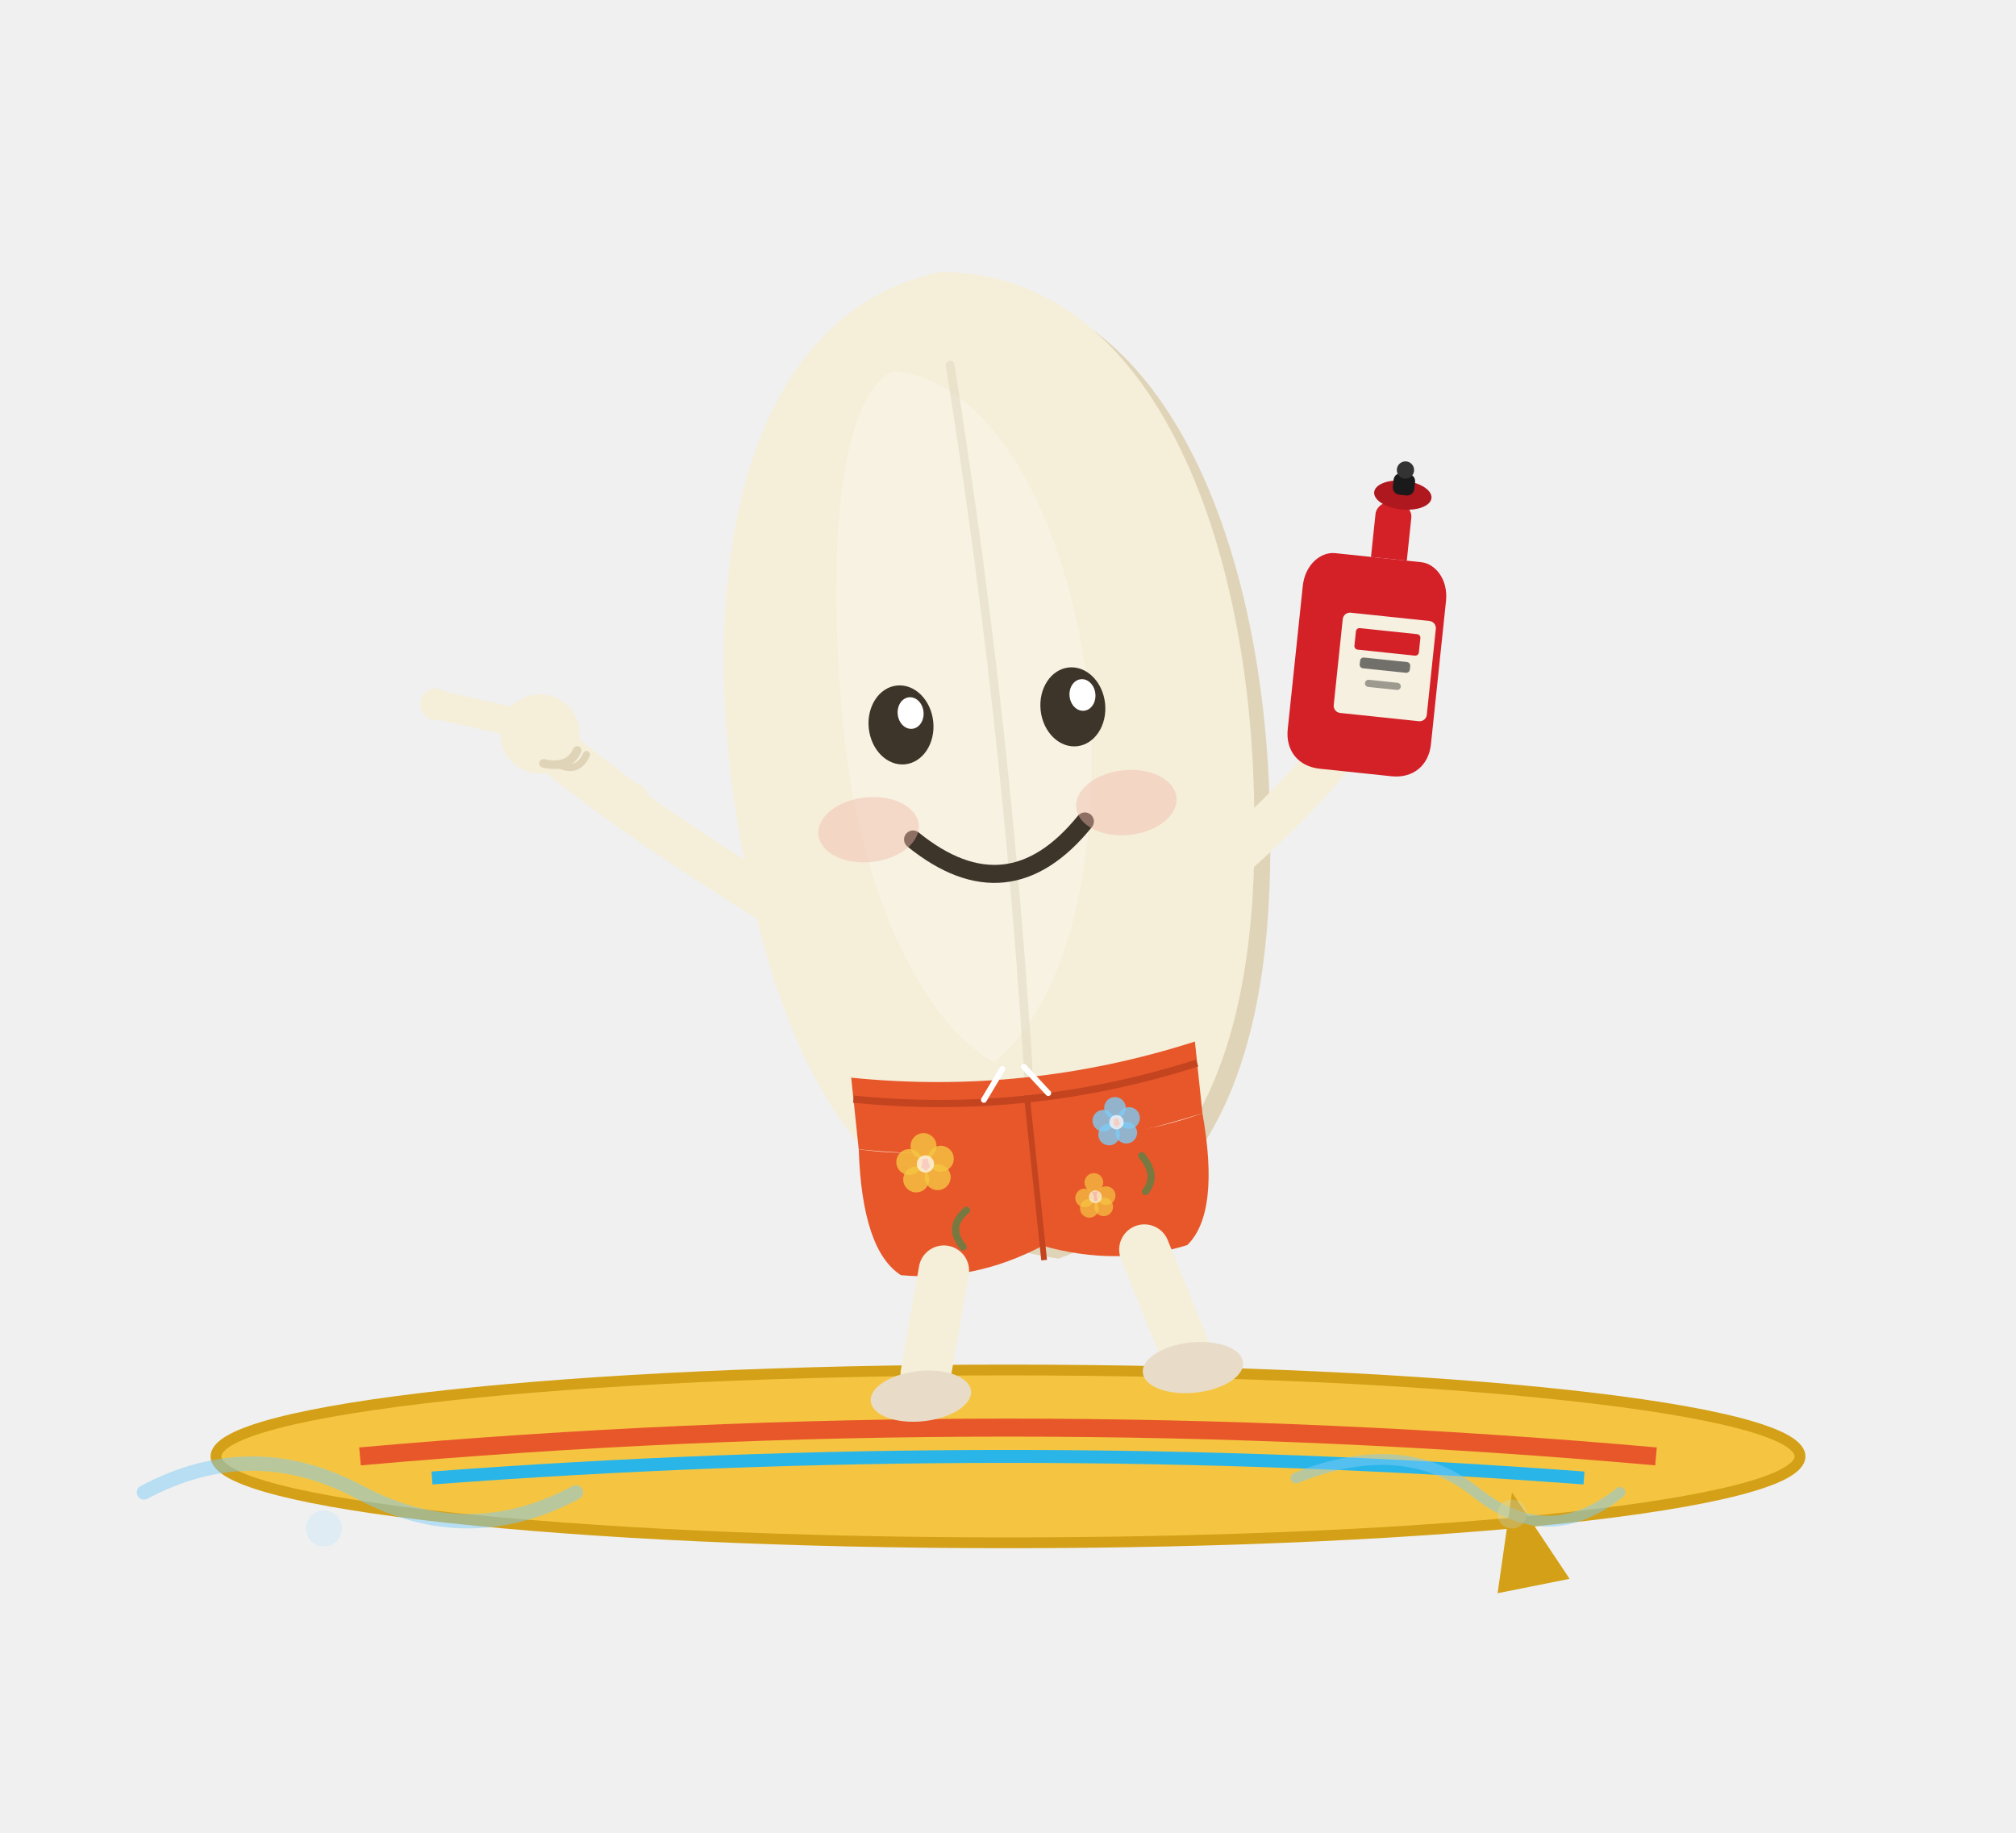
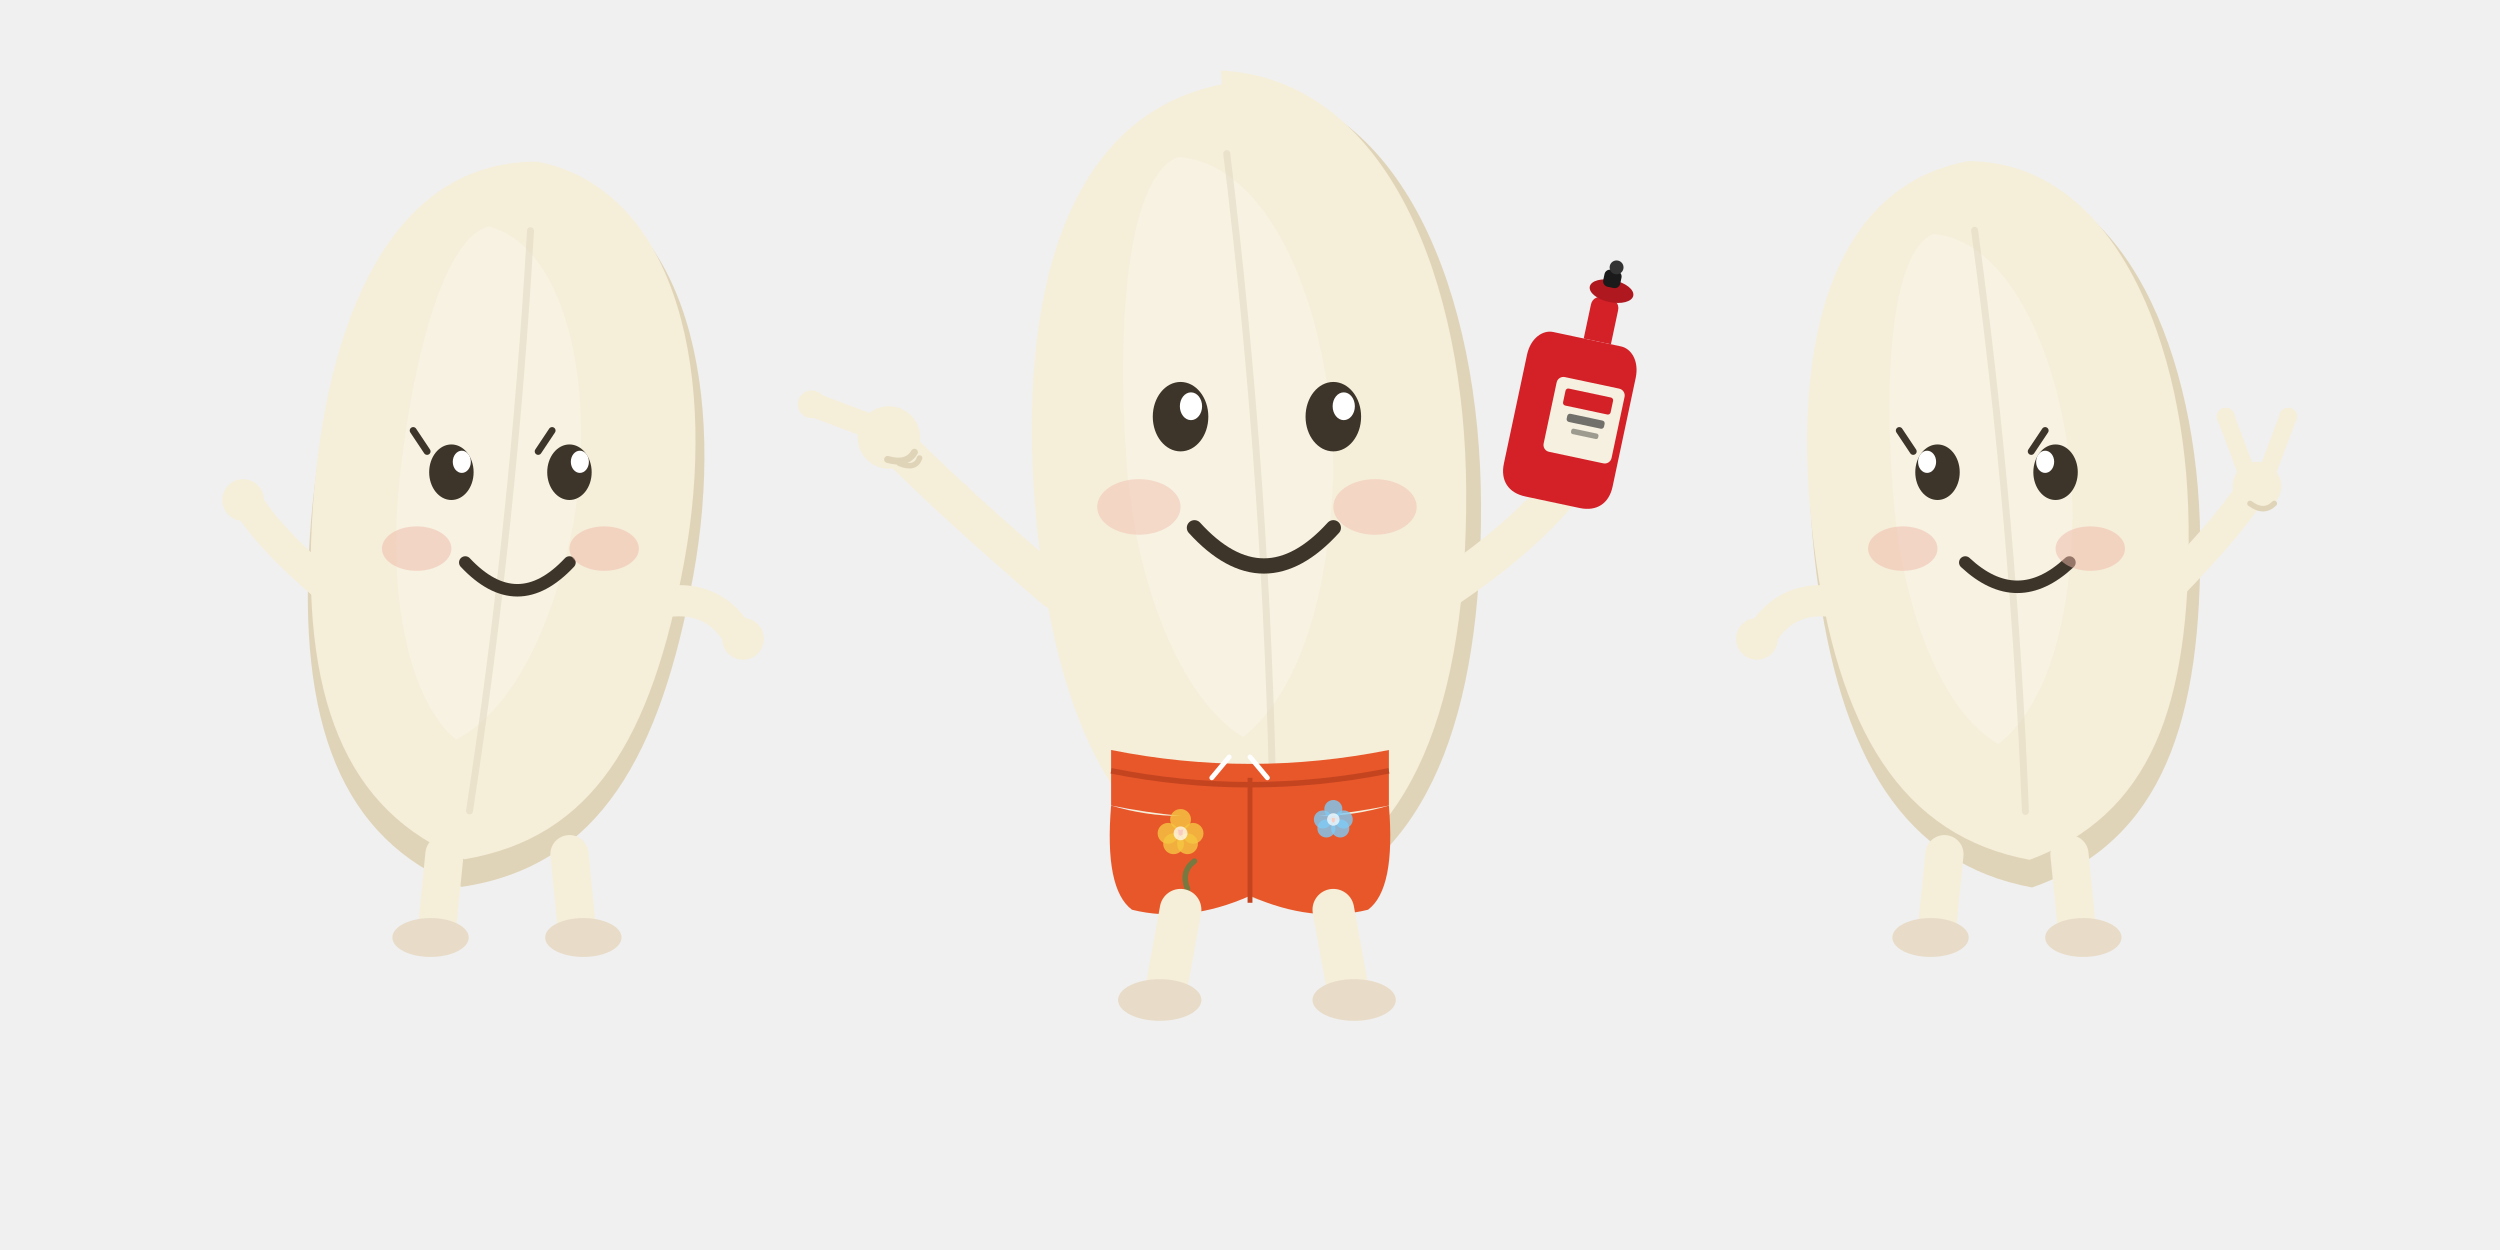
- <svg xmlns="http://www.w3.org/2000/svg" width="220" height="200" viewBox="0 0 280 240">
-   <g transform="translate(140 195)">
-     <ellipse rx="110" ry="12" fill="#f5c542" stroke="#d4a017" stroke-width="1.5" />
-     <path d="M-90 0Q0-8 90 0" fill="none" stroke="#e8572a" stroke-width="2.5" />
-     <path d="M-80 3Q0-3 80 3" fill="none" stroke="#2ab5e8" stroke-width="1.8" />
-     <path d="M70 5l8 12-10 2z" fill="#d4a017" />
+ <svg xmlns="http://www.w3.org/2000/svg" width="320" height="160" viewBox="0 0 360 180">
+   <g transform="translate(72 75)">
+     <g transform="rotate(6)">
+       <path d="M1.5-50c21 2 29 29 27 55S19.5 48 0 53c-18-5-26-21-27-48s6-53 27-55z" fill="#e0d4b8" />
+       <path d="M0-52c21 2 29 29 27 55S18 44 0 49c-18-5-26-21-27-48s6-51 27-53z" fill="#f5eed9" />
+       <path d="M-6-42C6-40 12-19 10.5 0 9 15 4.5 27-3 32c-7.5-5-12-20-12-36 0-19 3-36 9-38z" fill="#faf6eb" opacity=".5" />
+       <path d="M0-42Q2 0 0 42" fill="none" stroke="#e0d5be" stroke-linecap="round" opacity=".5" />
+     </g>
+     <ellipse cx="-7" cy="-7" rx="3.2" ry="4" fill="#3d3529" />
+     <ellipse cx="-5.5" cy="-8.5" rx="1.3" ry="1.6" fill="#fff" />
+     <ellipse cx="10" cy="-7" rx="3.2" ry="4" fill="#3d3529" />
+     <ellipse cx="11.5" cy="-8.5" rx="1.3" ry="1.6" fill="#fff" />
+     <path d="M-10.5-10l-2-3m18 3l2-3" stroke="#3d3529" stroke-linecap="round" />
+     <path d="M-5 6q7.5 8 15 0" fill="none" stroke="#3d3529" stroke-linecap="round" stroke-width="1.8" />
+     <ellipse cx="-12" cy="4" rx="5" ry="3.2" fill="#f0b8a8" opacity=".5" />
+     <ellipse cx="15" cy="4" rx="5" ry="3.2" fill="#f0b8a8" opacity=".5" />
+     <path d="M-22 12Q-32 4-36-2" fill="none" stroke="#f5eed9" stroke-linecap="round" stroke-width="4.5" />
+     <circle cx="-37" cy="-3" r="3" fill="#f5eed9" />
+     <path d="M22 12q8-2 12 4" fill="none" stroke="#f5eed9" stroke-linecap="round" stroke-width="4.5" />
+     <circle cx="35" cy="17" r="3" fill="#f5eed9" />
+     <path d="M-8 48l-1 10" stroke="#f5eed9" stroke-linecap="round" stroke-width="5.5" />
+     <ellipse cx="-10" cy="60" rx="5.5" ry="2.8" fill="#e8dcc8" />
+     <path d="M10 48l1 10" stroke="#f5eed9" stroke-linecap="round" stroke-width="5.5" />
+     <ellipse cx="12" cy="60" rx="5.5" ry="2.8" fill="#e8dcc8" />
  </g>
-   <g opacity=".5">
-     <path d="M20 200q15-8 30 0t30 0" fill="none" stroke="#7ecbf5" stroke-width="2" stroke-linecap="round" />
-     <path d="M180 198q15-6 25 2t20 0" fill="none" stroke="#7ecbf5" stroke-width="1.5" stroke-linecap="round" />
-     <circle cx="45" cy="205" r="2.5" fill="#b5e3fa" opacity=".6" />
-     <circle cx="210" cy="203" r="2" fill="#b5e3fa" opacity=".5" />
-   </g>
-   <g transform="rotate(-6 140 120)">
-     <g transform="translate(140 98)">
-       <path d="M2-66c28 3 38 38 36 73S26 64 2 70c-24-6-34-28-36-63s8-70 36-73z" fill="#e0d4b8" />
-       <path d="M0-68c28 3 38 38 36 73S24 62 0 68c-24-6-34-28-36-63s8-70 36-73z" fill="#f5eed9" />
-       <path d="M-8-55C8-52 16-25 14 0 12 20 6 35-4 42c-10-7-16-27-16-47 0-25 4-47 12-50z" fill="#faf6eb" opacity=".5" />
-       <path d="M0-55Q3 0 0 55" fill="none" stroke="#e0d5be" stroke-width="1.2" stroke-linecap="round" opacity=".5" />
+   <g transform="translate(180 70)">
+     <g transform="rotate(-4)">
+       <path d="M2-58c24 3 33 33 31 63S22 56 2 61c-21-5-30-24-31-55s7-61 31-64z" fill="#e0d4b8" />
+       <path d="M0-60c24 3 33 33 31 63S20 54 0 59c-21-5-30-24-31-55s7-59 31-62z" fill="#f5eed9" />
+       <path d="M-7-48C7-46 14-22 12 0 10 17 5 30-3.5 36c-8.5-6-14-23-14-41 0-22 3.5-41 10.5-43z" fill="#faf6eb" opacity=".5" />
+       <path d="M0-48Q2.5 0 0 48" fill="none" stroke="#e0d5be" stroke-linecap="round" opacity=".5" />
    </g>
-     <ellipse cx="128" cy="92" rx="4.5" ry="5.5" fill="#3d3529" />
-     <ellipse cx="129.5" cy="90.5" rx="1.8" ry="2.2" fill="#fff" />
-     <ellipse cx="152" cy="92" rx="4.5" ry="5.5" fill="#3d3529" />
-     <ellipse cx="153.5" cy="90.5" rx="1.8" ry="2.2" fill="#fff" />
-     <path d="M128 108q12 12 24 0" fill="none" stroke="#3d3529" stroke-linecap="round" stroke-width="2.5" />
-     <ellipse cx="122" cy="106" rx="7" ry="4.5" fill="#f0b8a8" opacity=".45" />
-     <ellipse cx="158" cy="106" rx="7" ry="4.5" fill="#f0b8a8" opacity=".45" />
-     <path d="M108 115q-18-14-28-24" fill="none" stroke="#f5eed9" stroke-linecap="round" stroke-width="6" />
-     <g transform="rotate(-15 373.213 -252.234)">
-       <circle r="5.5" fill="#f5eed9" />
-       <path d="M-3-3l-9-6" stroke="#f5eed9" stroke-linecap="round" stroke-width="4" />
-       <circle cx="-12" cy="-9" r="2.2" fill="#f5eed9" />
-       <path d="M3 3l6 10" stroke="#f5eed9" stroke-linecap="round" stroke-width="3.5" />
-       <circle cx="9" cy="13" r="2" fill="#f5eed9" />
-       <path d="M-1 4q3 2 5 0" stroke="#e0d4b8" stroke-width="1.2" fill="none" stroke-linecap="round" />
-       <path d="M1 5q2 2 4 0" stroke="#e0d4b8" fill="none" stroke-linecap="round" />
+     <ellipse cx="-10" cy="-10" rx="4" ry="5" fill="#3d3529" />
+     <ellipse cx="-8.5" cy="-11.5" rx="1.6" ry="2" fill="#fff" />
+     <ellipse cx="12" cy="-10" rx="4" ry="5" fill="#3d3529" />
+     <ellipse cx="13.5" cy="-11.5" rx="1.6" ry="2" fill="#fff" />
+     <path d="M-8 6Q2 17 12 6" fill="none" stroke="#3d3529" stroke-linecap="round" stroke-width="2.2" />
+     <ellipse cx="-16" cy="3" rx="6" ry="4" fill="#f0b8a8" opacity=".45" />
+     <ellipse cx="18" cy="3" rx="6" ry="4" fill="#f0b8a8" opacity=".45" />
+     <path d="M-20 38q20 4 40 0v8q-20 4-40 0z" fill="#e8572a" />
+     <path d="M-20 46q-1 12 3 15 8 2 17-2V46q-10 3-20 0zm40 0q1 12-3 15-8 2-17-2V46q10 3 20 0z" fill="#e8572a" />
+     <path stroke="#c44420" stroke-width=".7" d="M0 42v18" />
+     <path d="M-20 41q20 4 40 0" fill="none" stroke="#c44420" stroke-width=".8" />
+     <path d="M-3 39l-2.5 3M0 39l2.5 3" stroke="#fff" stroke-width=".7" stroke-linecap="round" />
+     <g transform="translate(-10 50)">
+       <circle cy="-2" r="1.5" fill="#f5c542" opacity=".8" />
+       <circle cx="1.8" r="1.5" fill="#f5c542" opacity=".8" />
+       <circle cx="1" cy="1.5" r="1.5" fill="#f5c542" opacity=".8" />
+       <circle cx="-1" cy="1.5" r="1.5" fill="#f5c542" opacity=".8" />
+       <circle cx="-1.8" r="1.5" fill="#f5c542" opacity=".8" />
+       <circle r="1" fill="#fff" opacity=".7" />
    </g>
-     <path d="M172 115q14-10 22-20" fill="none" stroke="#f5eed9" stroke-linecap="round" stroke-width="6" />
-     <circle cx="195" cy="94" r="4" fill="#f5eed9" />
-     <g transform="rotate(12 -224.488 975.922)">
-       <path d="M-6 8c-2 0-4 2-4 5v20c0 3 2 5 5 5H5c3 0 5-2 5-5V13c0-3-2-5-4-5z" fill="#d42027" />
-       <rect x="-4" y="16" width="13" height="14" rx="1" fill="#f5f0e0" />
-       <rect x="-2" y="18" width="9" height="3" rx=".5" fill="#d42027" />
-       <rect x="-1" y="22" width="7" height="1.5" rx=".5" fill="#1a1a1a" opacity=".6" />
-       <rect y="25" width="5" height="1" rx=".5" fill="#1a1a1a" opacity=".4" />
-       <path d="M-1 8V2c0-1 1-2 2.5-2S4 1 4 2v6" fill="#d42027" />
-       <ellipse cx="2.5" cy="-1" rx="4" ry="2" fill="#b01820" />
-       <rect x="1" y="-4" width="3" height="3" rx="1" fill="#1a1a1a" />
-       <circle cx="2.5" cy="-4.5" r="1.2" fill="#333" />
+     <g transform="translate(12 48)">
+       <circle cy="-1.5" r="1.3" fill="#7ecbf5" opacity=".8" />
+       <circle cx="1.5" r="1.3" fill="#7ecbf5" opacity=".8" />
+       <circle cx="1" cy="1.3" r="1.3" fill="#7ecbf5" opacity=".8" />
+       <circle cx="-1" cy="1.3" r="1.3" fill="#7ecbf5" opacity=".8" />
+       <circle cx="-1.5" r="1.3" fill="#7ecbf5" opacity=".8" />
+       <circle r=".9" fill="#fff" opacity=".7" />
+     </g>
+     <path d="M-8 54q-2 1.5-1 4" fill="none" stroke="#2d8f4e" stroke-width=".8" stroke-linecap="round" opacity=".6" />
+     <g>
+       <path d="M-28 15Q-42 3-50-5" fill="none" stroke="#f5eed9" stroke-linecap="round" stroke-width="5.5" />
+       <g transform="rotate(-15 -52.585 193.99)">
+         <circle r="4.5" fill="#f5eed9" />
+         <path d="M-2.5-2.5l-7-5" stroke="#f5eed9" stroke-linecap="round" stroke-width="3.5" />
+         <circle cx="-9.5" cy="-7.5" r="2" fill="#f5eed9" />
+         <path d="M2.5 2.5l5 8" stroke="#f5eed9" stroke-linecap="round" stroke-width="3" />
+         <circle cx="7.5" cy="10.5" r="1.8" fill="#f5eed9" />
+         <path d="M-1 3q2.5 1.5 4 0" stroke="#e0d4b8" fill="none" stroke-linecap="round" />
+         <path d="M.5 4q2 1.5 3 0" stroke="#e0d4b8" stroke-width=".8" fill="none" stroke-linecap="round" />
+       </g>
    </g>
    <g>
-       <path d="M116 140q24 5 48 0v10q-24 5-48 0z" fill="#e8572a" />
-       <path d="M116 150q-1 14 4 18 10 2 20-2v-16q-12 3-24 0zm48 0q1 14-4 18-10 2-20-2v-16q12 3 24 0z" fill="#e8572a" />
-       <path stroke="#c44420" stroke-width=".8" d="M140 145v23" />
-       <path d="M116 143q24 5 48 0" fill="none" stroke="#c44420" />
-       <path d="M137 141l-3 4m6-4l3 4" stroke="#fff" stroke-width=".8" stroke-linecap="round" />
-       <g transform="translate(125 153)">
-         <circle cy="-2.5" r="1.8" fill="#f5c542" opacity=".8" />
-         <circle cx="2.2" cy="-.5" r="1.8" fill="#f5c542" opacity=".8" />
-         <circle cx="1.5" cy="2" r="1.8" fill="#f5c542" opacity=".8" />
-         <circle cx="-1.5" cy="2" r="1.8" fill="#f5c542" opacity=".8" />
-         <circle cx="-2.2" cy="-.5" r="1.8" fill="#f5c542" opacity=".8" />
-         <circle r="1.2" fill="#fff" opacity=".7" />
+       <path d="M28 15Q40 7 46-1" fill="none" stroke="#f5eed9" stroke-linecap="round" stroke-width="5.5" />
+       <circle cx="47" cy="-2" r="3.5" fill="#f5eed9" />
+       <g transform="rotate(12 158.201 223.86)">
+         <path d="M-5 7c-1.5 0-3 1.5-3 4v16c0 2.5 1.5 4 4 4h8c2.5 0 4-1.5 4-4V11c0-2.5-1.5-4-3-4z" fill="#d42027" />
+         <rect x="-3" y="13" width="10" height="11" rx="1" fill="#f5f0e0" />
+         <rect x="-1.5" y="14.5" width="7" height="2.5" rx=".4" fill="#d42027" />
+         <rect x="-.5" y="18" width="5.5" height="1.2" rx=".4" fill="#1a1a1a" opacity=".6" />
+         <rect x=".5" y="20" width="4" height=".8" rx=".3" fill="#1a1a1a" opacity=".4" />
+         <path d="M-.5 7V2c0-1 .8-1.5 2-1.5s2 .5 2 1.5v5" fill="#d42027" />
+         <ellipse cx="2" cy="-.5" rx="3.2" ry="1.6" fill="#b01820" />
+         <rect x=".5" y="-3.5" width="2.5" height="2.5" rx=".8" fill="#1a1a1a" />
+         <circle cx="2" cy="-4" r="1" fill="#333" />
      </g>
-       <g transform="translate(152 150)">
-         <circle cy="-2" r="1.5" fill="#7ecbf5" opacity=".8" />
-         <circle cx="1.8" cy="-.4" r="1.5" fill="#7ecbf5" opacity=".8" />
-         <circle cx="1.2" cy="1.6" r="1.5" fill="#7ecbf5" opacity=".8" />
-         <circle cx="-1.2" cy="1.6" r="1.5" fill="#7ecbf5" opacity=".8" />
-         <circle cx="-1.8" cy="-.4" r="1.5" fill="#7ecbf5" opacity=".8" />
-         <circle r="1" fill="#fff" opacity=".7" />
-       </g>
-       <g transform="translate(148 160)">
-         <circle cy="-2" r="1.3" fill="#f5c542" opacity=".7" />
-         <circle cx="1.5" r="1.3" fill="#f5c542" opacity=".7" />
-         <circle cx="1" cy="1.5" r="1.3" fill="#f5c542" opacity=".7" />
-         <circle cx="-1" cy="1.5" r="1.3" fill="#f5c542" opacity=".7" />
-         <circle cx="-1.5" r="1.3" fill="#f5c542" opacity=".7" />
-         <circle r=".9" fill="#fff" opacity=".6" />
-       </g>
-       <path d="M130 160q-3 2-1 5m26-10q2 3 0 5" fill="none" stroke="#2d8f4e" stroke-linecap="round" opacity=".6" />
    </g>
-     <g>
-       <path d="M126 168l-4 14" stroke="#f5eed9" stroke-linecap="round" stroke-width="7" />
-       <ellipse cx="121" cy="185" rx="7" ry="3.5" fill="#e8dcc8" />
-       <path d="M154 168l4 14" stroke="#f5eed9" stroke-linecap="round" stroke-width="7" />
-       <ellipse cx="159" cy="185" rx="7" ry="3.5" fill="#e8dcc8" />
+     <path d="M-10 61l-2 11" stroke="#f5eed9" stroke-linecap="round" stroke-width="6" />
+     <ellipse cx="-13" cy="74" rx="6" ry="3" fill="#e8dcc8" />
+     <path d="M12 61l2 11" stroke="#f5eed9" stroke-linecap="round" stroke-width="6" />
+     <ellipse cx="15" cy="74" rx="6" ry="3" fill="#e8dcc8" />
+   </g>
+   <g transform="translate(288 75)">
+     <g transform="rotate(-5)">
+       <path d="M1.5-50c21 2 29 29 27 55S19.5 48 0 53c-18-5-26-21-27-48s6-53 27-55z" fill="#e0d4b8" />
+       <path d="M0-52c21 2 29 29 27 55S18 44 0 49c-18-5-26-21-27-48s6-51 27-53z" fill="#f5eed9" />
+       <path d="M-6-42C6-40 12-19 10.5 0 9 15 4.5 27-3 32c-7.5-5-12-20-12-36 0-19 3-36 9-38z" fill="#faf6eb" opacity=".5" />
+       <path d="M0-42Q2 0 0 42" fill="none" stroke="#e0d5be" stroke-linecap="round" opacity=".5" />
    </g>
+     <ellipse cx="-9" cy="-7" rx="3.2" ry="4" fill="#3d3529" />
+     <ellipse cx="-10.5" cy="-8.5" rx="1.3" ry="1.6" fill="#fff" />
+     <ellipse cx="8" cy="-7" rx="3.2" ry="4" fill="#3d3529" />
+     <ellipse cx="6.5" cy="-8.5" rx="1.3" ry="1.6" fill="#fff" />
+     <path d="M-12.5-10l-2-3m19 3l2-3" stroke="#3d3529" stroke-linecap="round" />
+     <path d="M-5 6q7.5 7 15 0" fill="none" stroke="#3d3529" stroke-linecap="round" stroke-width="1.8" />
+     <ellipse cx="-14" cy="4" rx="5" ry="3.2" fill="#f0b8a8" opacity=".5" />
+     <ellipse cx="13" cy="4" rx="5" ry="3.2" fill="#f0b8a8" opacity=".5" />
+     <path d="M-22 12q-8-2-12 4" fill="none" stroke="#f5eed9" stroke-linecap="round" stroke-width="4.5" />
+     <circle cx="-35" cy="17" r="3" fill="#f5eed9" />
+     <path d="M22 12Q32 2 36-4" fill="none" stroke="#f5eed9" stroke-linecap="round" stroke-width="4.5" />
+     <g transform="translate(37 -5)">
+       <circle r="3.5" fill="#f5eed9" />
+       <path d="M-1.5-2l-3-8m6 8l3-8" stroke="#f5eed9" stroke-linecap="round" stroke-width="2.5" />
+       <circle cx="-4.5" cy="-10" r="1.3" fill="#f5eed9" />
+       <circle cx="4.5" cy="-10" r="1.3" fill="#f5eed9" />
+       <path d="M-1 2.5q2 1.5 3.5 0" stroke="#e0d4b8" stroke-width=".8" fill="none" stroke-linecap="round" />
+     </g>
+     <path d="M-8 48l-1 10" stroke="#f5eed9" stroke-linecap="round" stroke-width="5.5" />
+     <ellipse cx="-10" cy="60" rx="5.5" ry="2.8" fill="#e8dcc8" />
+     <path d="M10 48l1 10" stroke="#f5eed9" stroke-linecap="round" stroke-width="5.5" />
+     <ellipse cx="12" cy="60" rx="5.5" ry="2.8" fill="#e8dcc8" />
  </g>
</svg>
